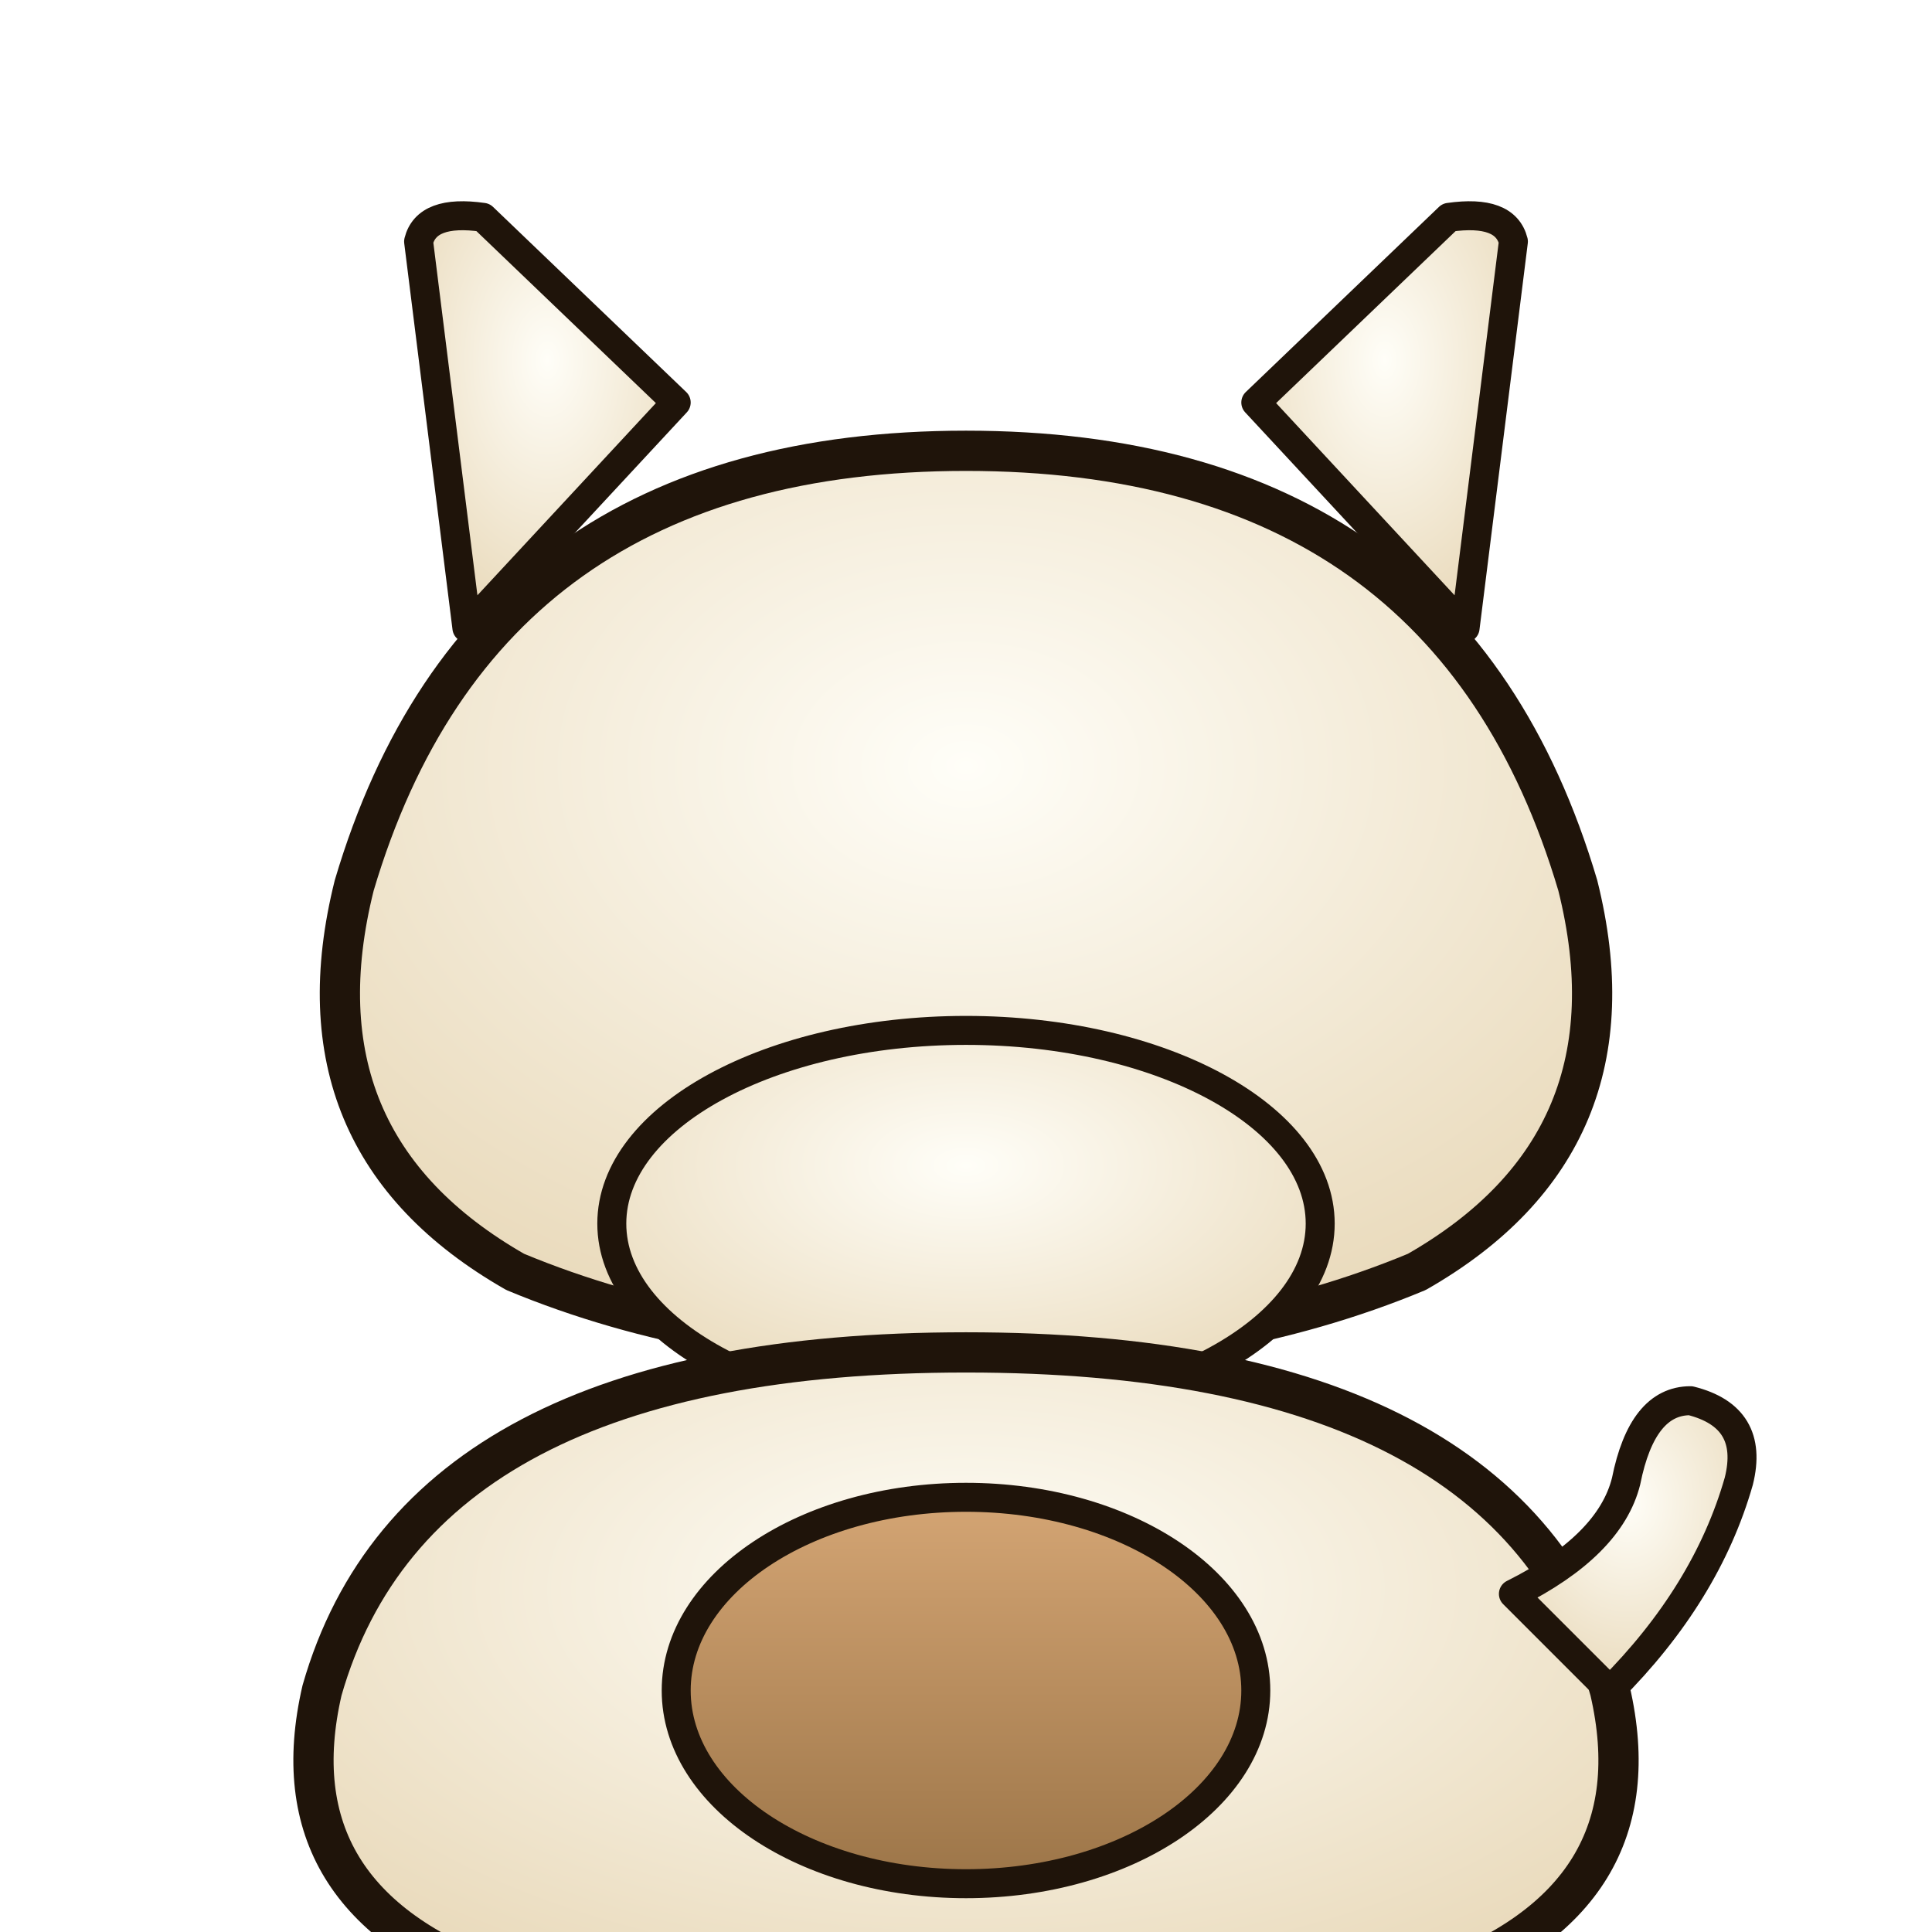
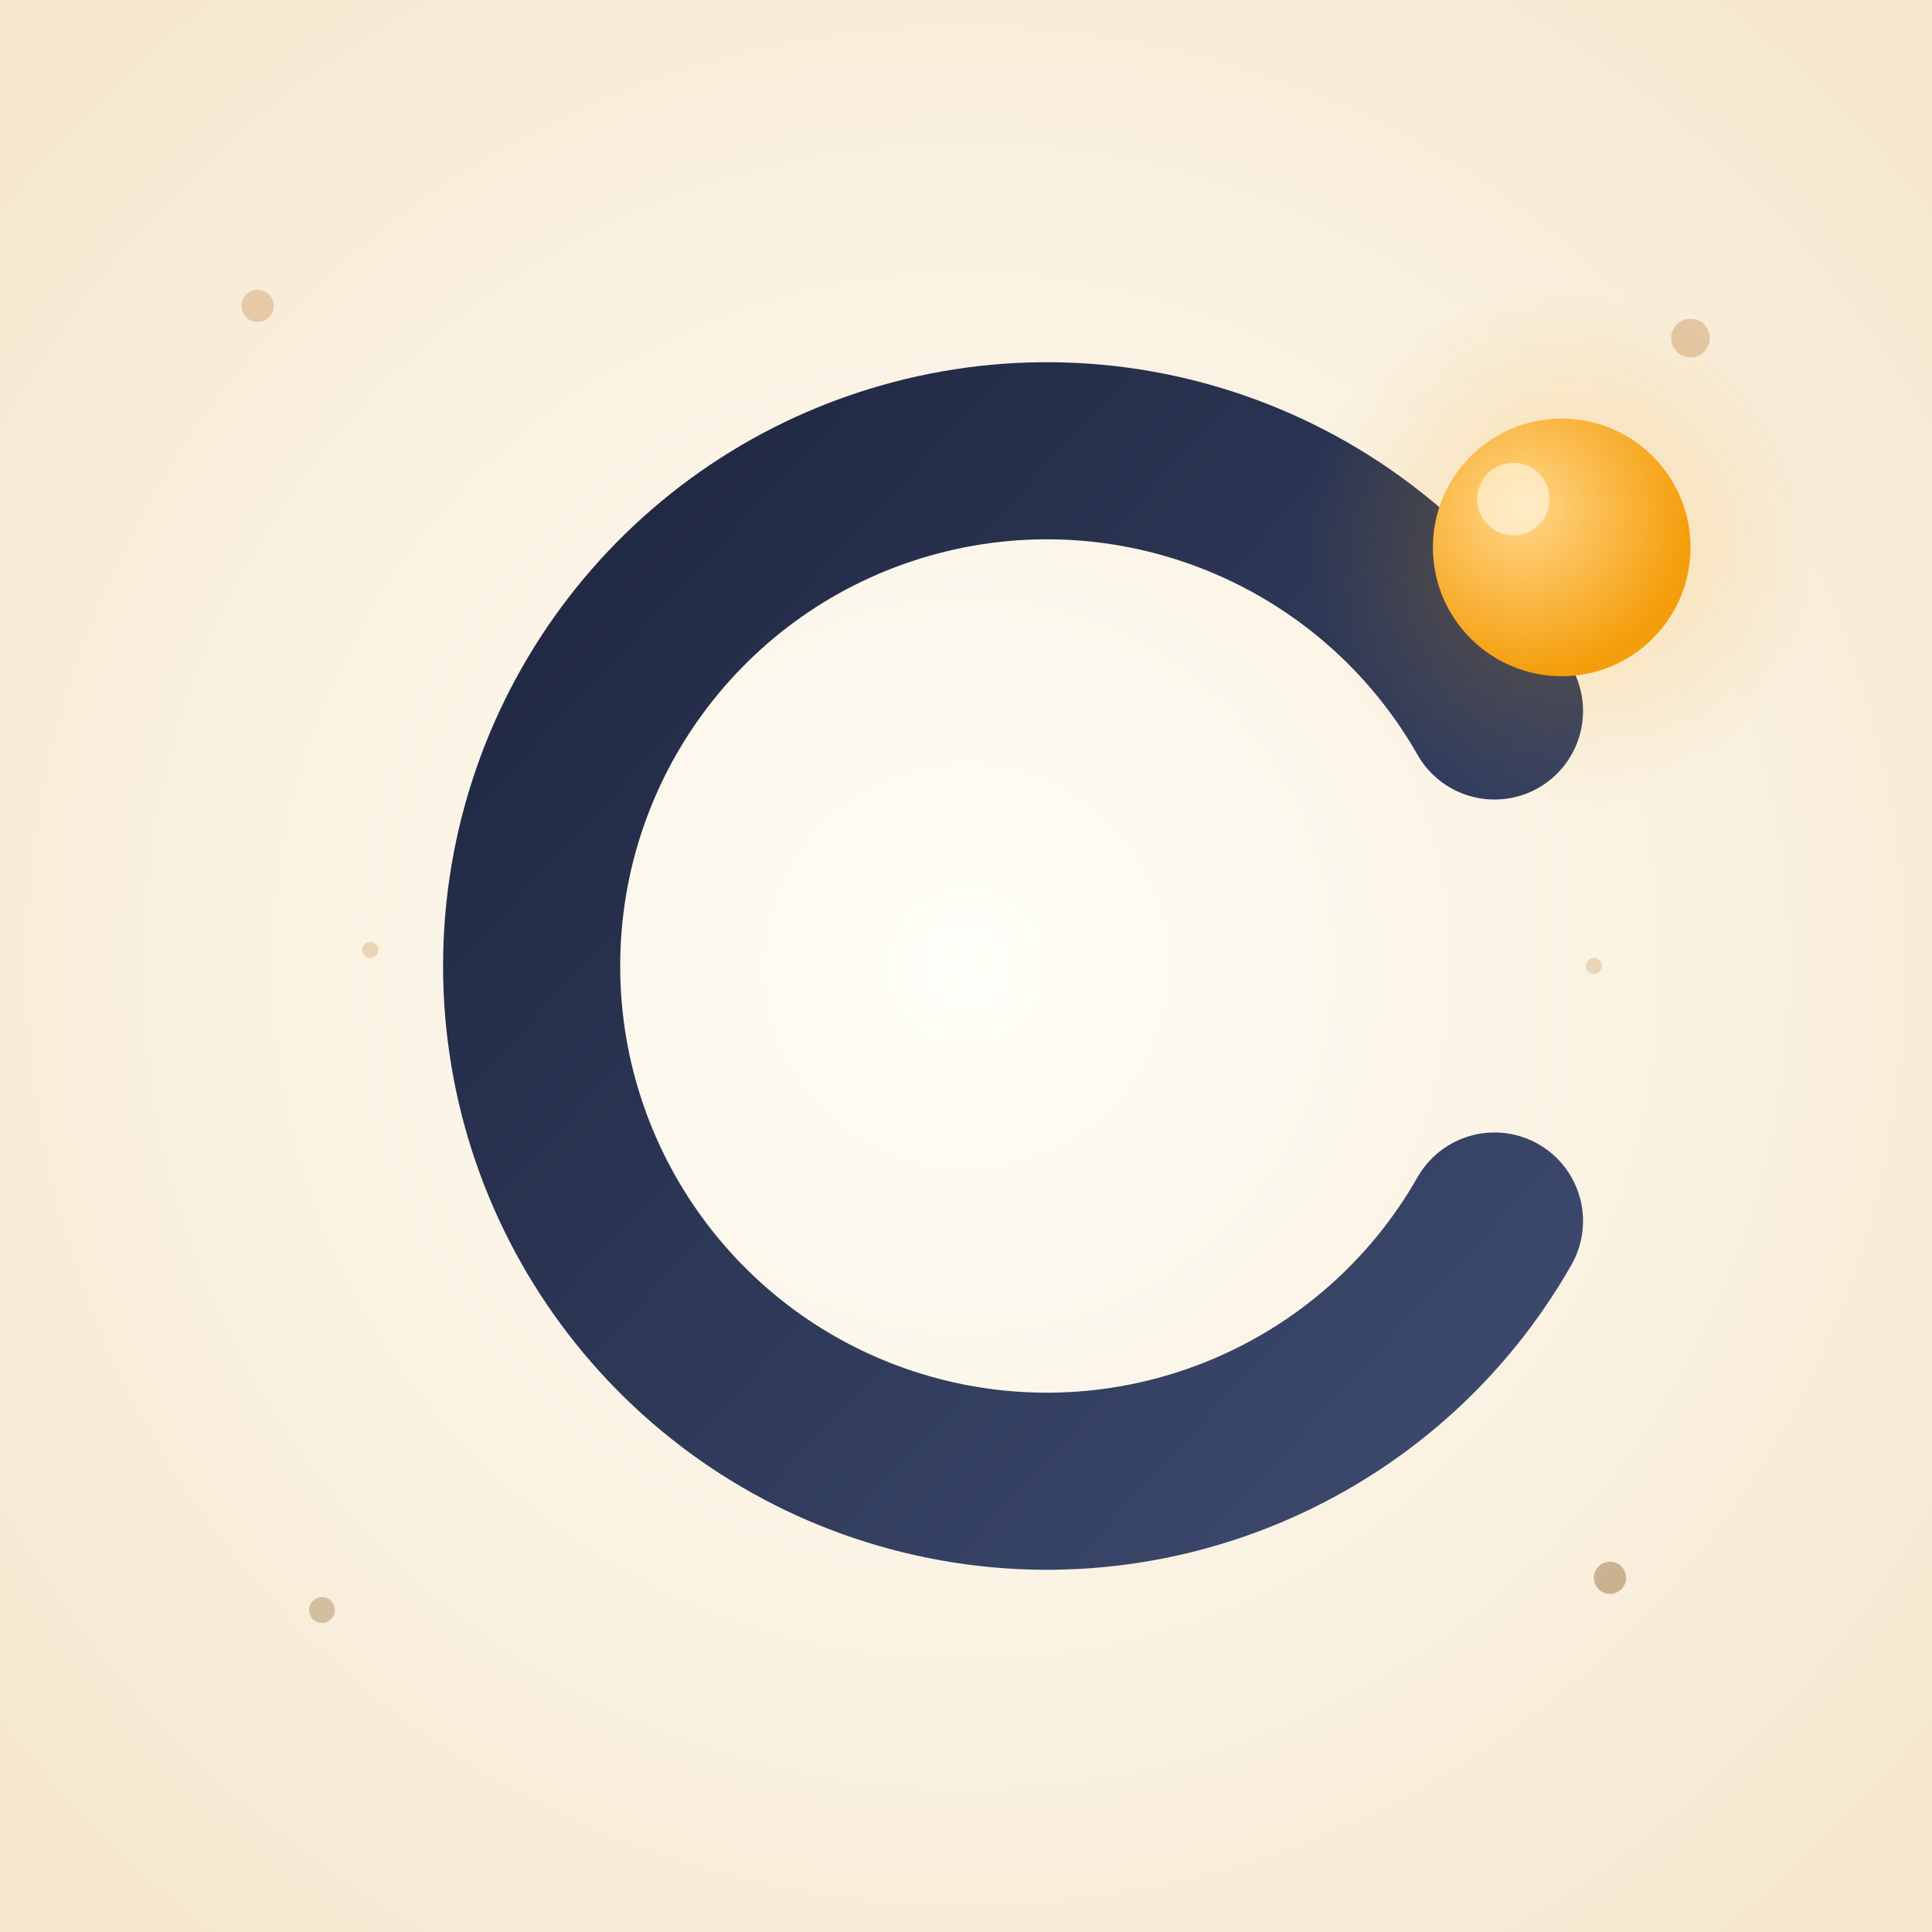
<svg xmlns="http://www.w3.org/2000/svg" viewBox="0 0 240 240" role="img" aria-label="OpenBuddy">
  <defs>
-     <radialGradient id="body" cx="50%" cy="35%" r="70%">
+     <radialGradient id="bg" cx="50%" cy="50%" r="70%">
      <stop stop-color="#FFFEF8" />
-       <stop offset="1" stop-color="#E8D8B8" />
+       <stop offset="1" stop-color="#F5E6CC" />
    </radialGradient>
-     <linearGradient id="accent" x1="0" y1="0" x2="0" y2="1">
-       <stop stop-color="#D4A574" />
-       <stop offset="1" stop-color="#9C7548" />
+     <linearGradient id="ring" x1="0" y1="0" x2="1" y2="1">
+       <stop stop-color="#1E2640" />
+       <stop offset="1" stop-color="#3D4A6E" />
    </linearGradient>
+     <radialGradient id="spark" cx="35%" cy="35%" r="65%">
+       <stop stop-color="#FFD78A" />
+       <stop offset="1" stop-color="#F59E0B" />
+     </radialGradient>
+     <radialGradient id="sparkGlow" cx="50%" cy="50%" r="50%">
+       <stop stop-color="#F59E0B" stop-opacity=".25" />
+       <stop offset="1" stop-color="#F59E0B" stop-opacity="0" />
+     </radialGradient>
  </defs>
-   <path d="M58 78 L52 30 Q53 26 60 27 L84 50 Z" fill="url(#body)" stroke="#1F140A" stroke-width="3.6" stroke-linejoin="round" />
-   <path d="M182 78 L188 30 Q187 26 180 27 L156 50 Z" fill="url(#body)" stroke="#1F140A" stroke-width="3.6" stroke-linejoin="round" />
-   <path d="M120 56 Q60 56 44 110 Q36 142 64 158 Q88 168 120 168 Q152 168 176 158 Q204 142 196 110 Q180 56 120 56 Z" fill="url(#body)" stroke="#1F140A" stroke-width="5" stroke-linejoin="round" />
-   <ellipse cx="120" cy="152" rx="44" ry="24" fill="url(#body)" stroke="#1F140A" stroke-width="3.6" />
-   <path d="M120 168 Q52 168 40 210 Q34 236 62 246 Q88 252 120 252 Q152 252 178 246 Q206 236 200 210 Q188 168 120 168 Z" fill="url(#body)" stroke="#1F140A" stroke-width="5" stroke-linejoin="round" />
-   <ellipse cx="120" cy="210" rx="36" ry="24" fill="url(#accent)" stroke="#1F140A" stroke-width="3.6" />
-   <ellipse cx="92" cy="252" rx="14" ry="6" fill="url(#body)" stroke="#1F140A" stroke-width="3.6" />
-   <ellipse cx="148" cy="252" rx="14" ry="6" fill="url(#body)" stroke="#1F140A" stroke-width="3.6" />
-   <path d="M200 210 Q212 198 216 184 Q218 176 210 174 Q204 174 202 184 Q200 192 188 198 Z" fill="url(#body)" stroke="#1F140A" stroke-width="3.6" stroke-linejoin="round" />
+   <rect x="0" y="0" width="240" height="240" fill="url(#bg)" />
+   <circle cx="32" cy="38" r="2" fill="#D4A574" opacity=".5" />
+   <circle cx="210" cy="42" r="2.4" fill="#D4A574" opacity=".55" />
+   <circle cx="40" cy="200" r="1.6" fill="#9C7548" opacity=".4" />
+   <circle cx="200" cy="196" r="2" fill="#9C7548" opacity=".5" />
+   <circle cx="46" cy="118" r="1" fill="#D4A574" opacity=".4" />
+   <circle cx="198" cy="120" r="1" fill="#D4A574" opacity=".4" />
+   <path d="M 185.65 88.32 A 64 64 0 1 0 185.65 151.68" fill="none" stroke="url(#ring)" stroke-width="22" stroke-linecap="round" />
+   <circle cx="194" cy="68" r="32" fill="url(#sparkGlow)" />
+   <circle cx="194" cy="68" r="16" fill="url(#spark)" />
+   <circle cx="188" cy="62" r="4.5" fill="#FFFEF8" opacity=".55" />
</svg>
